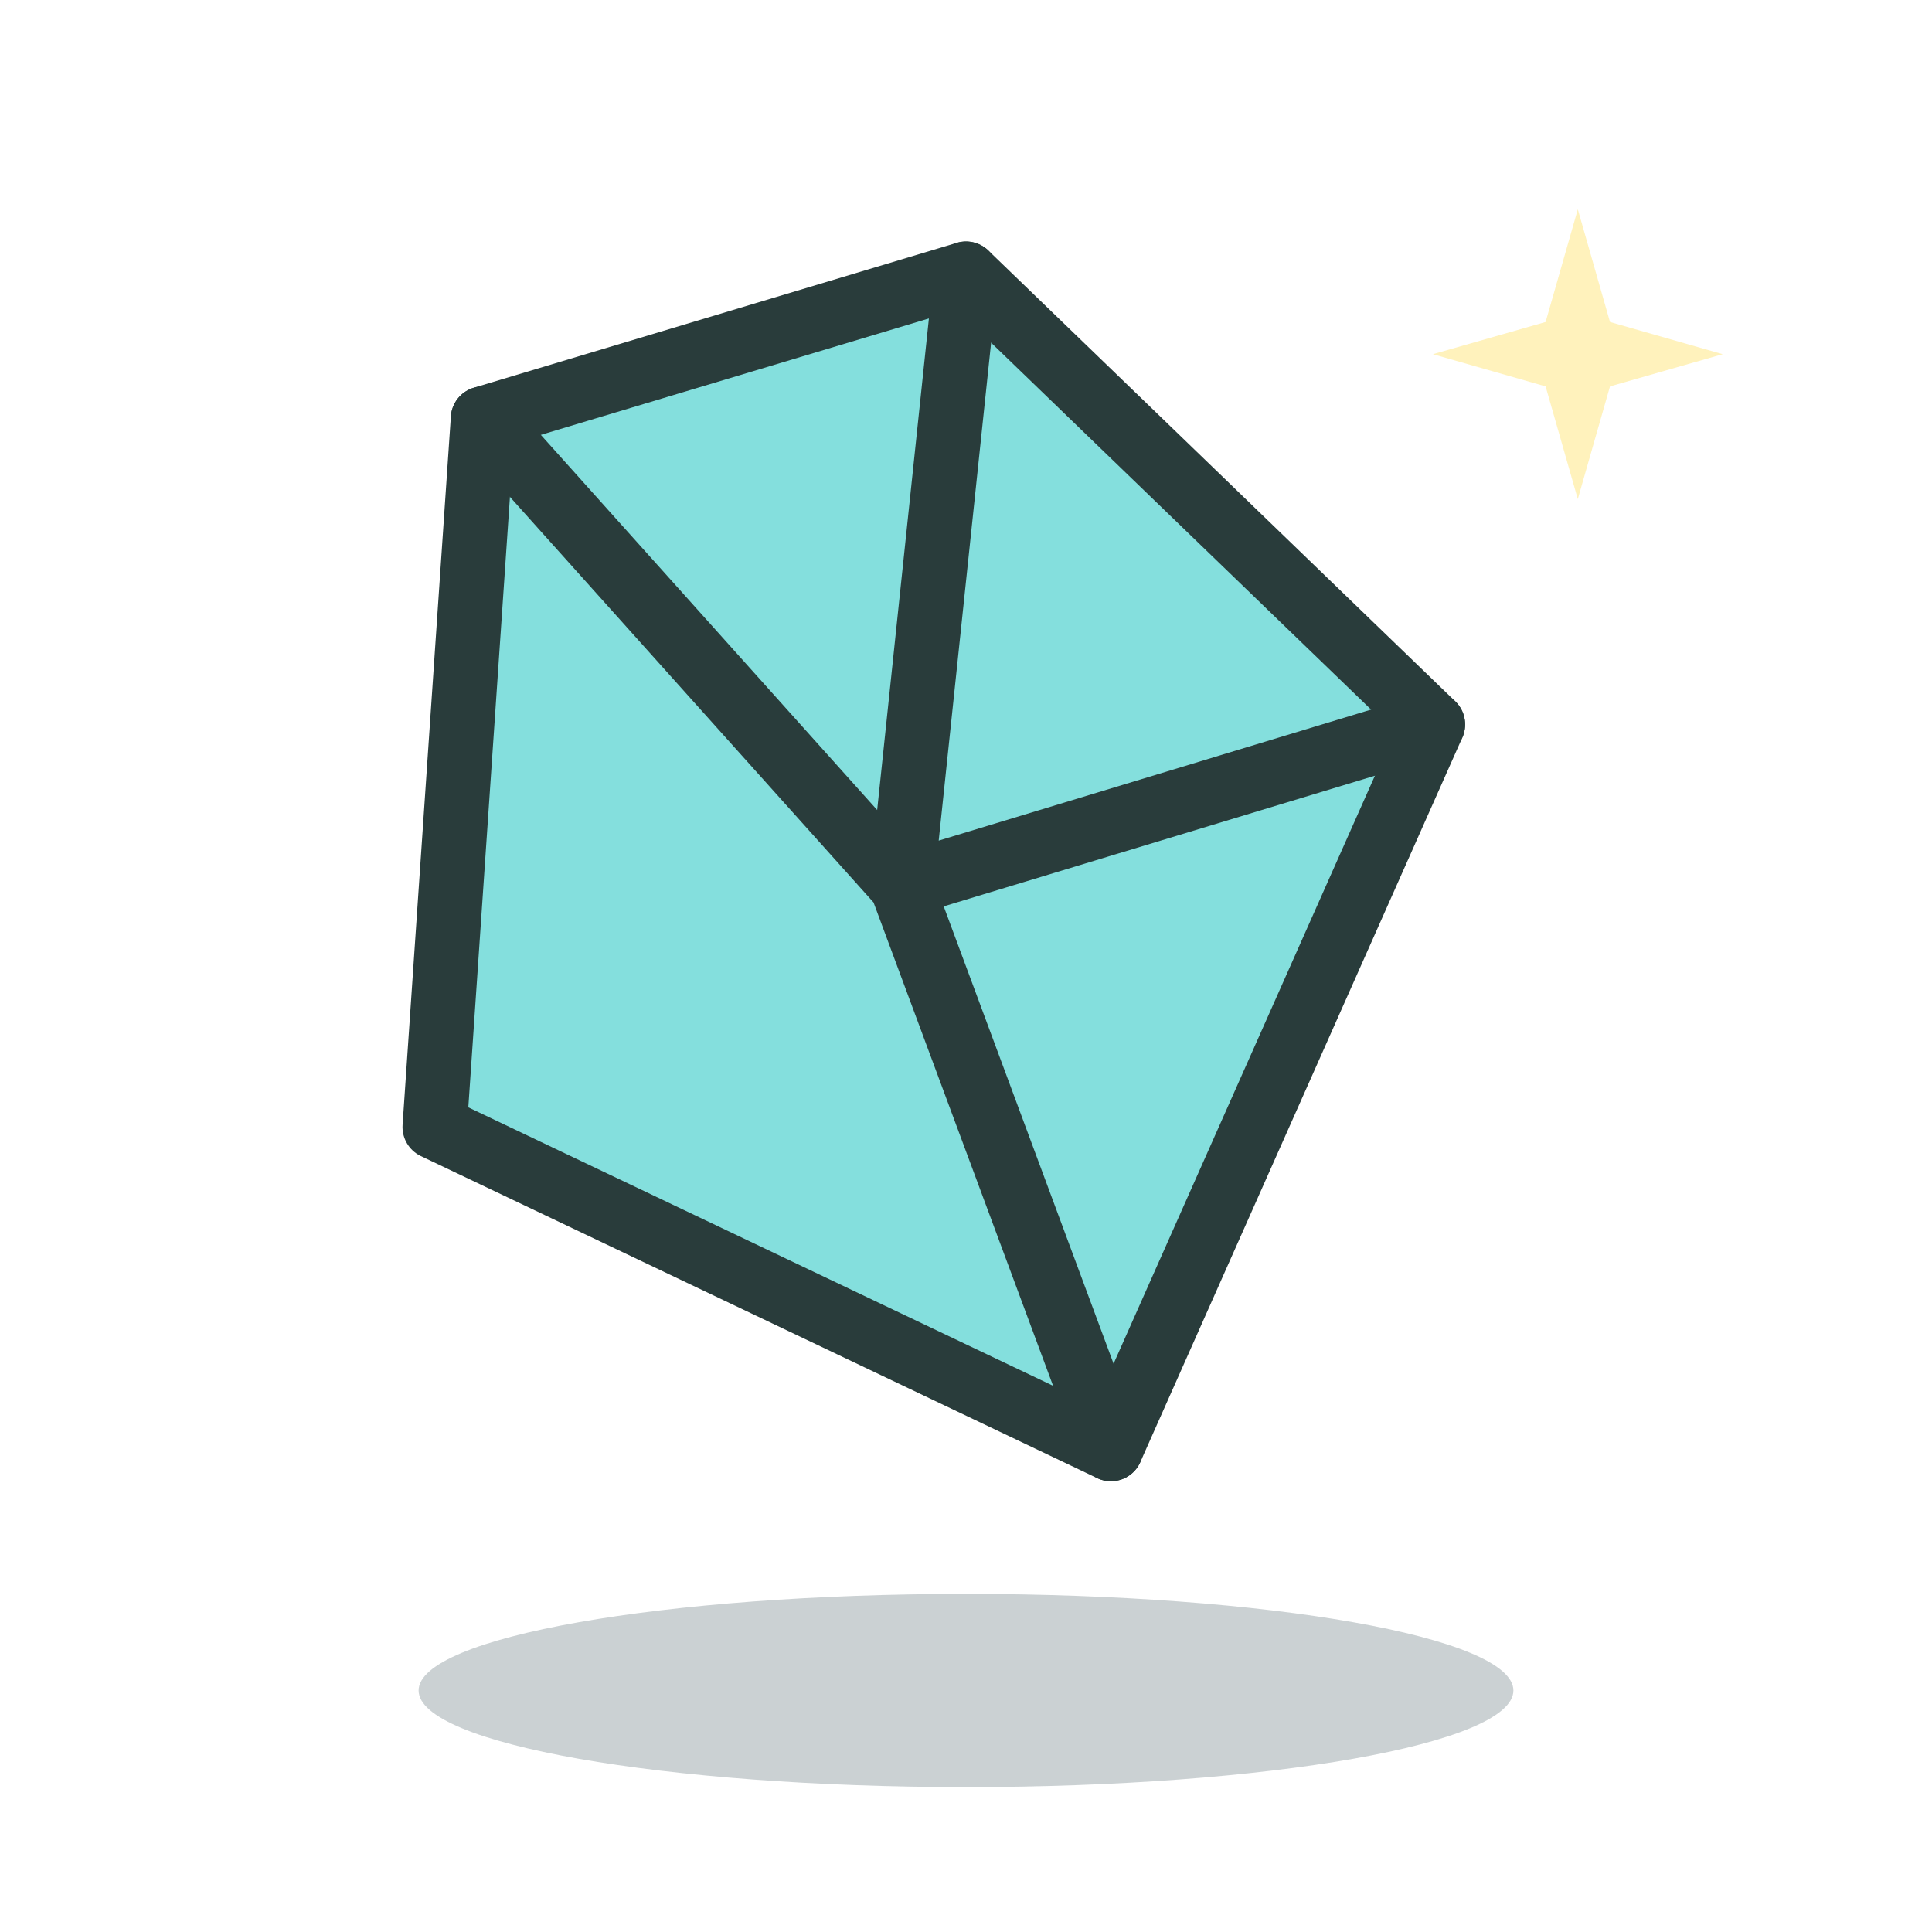
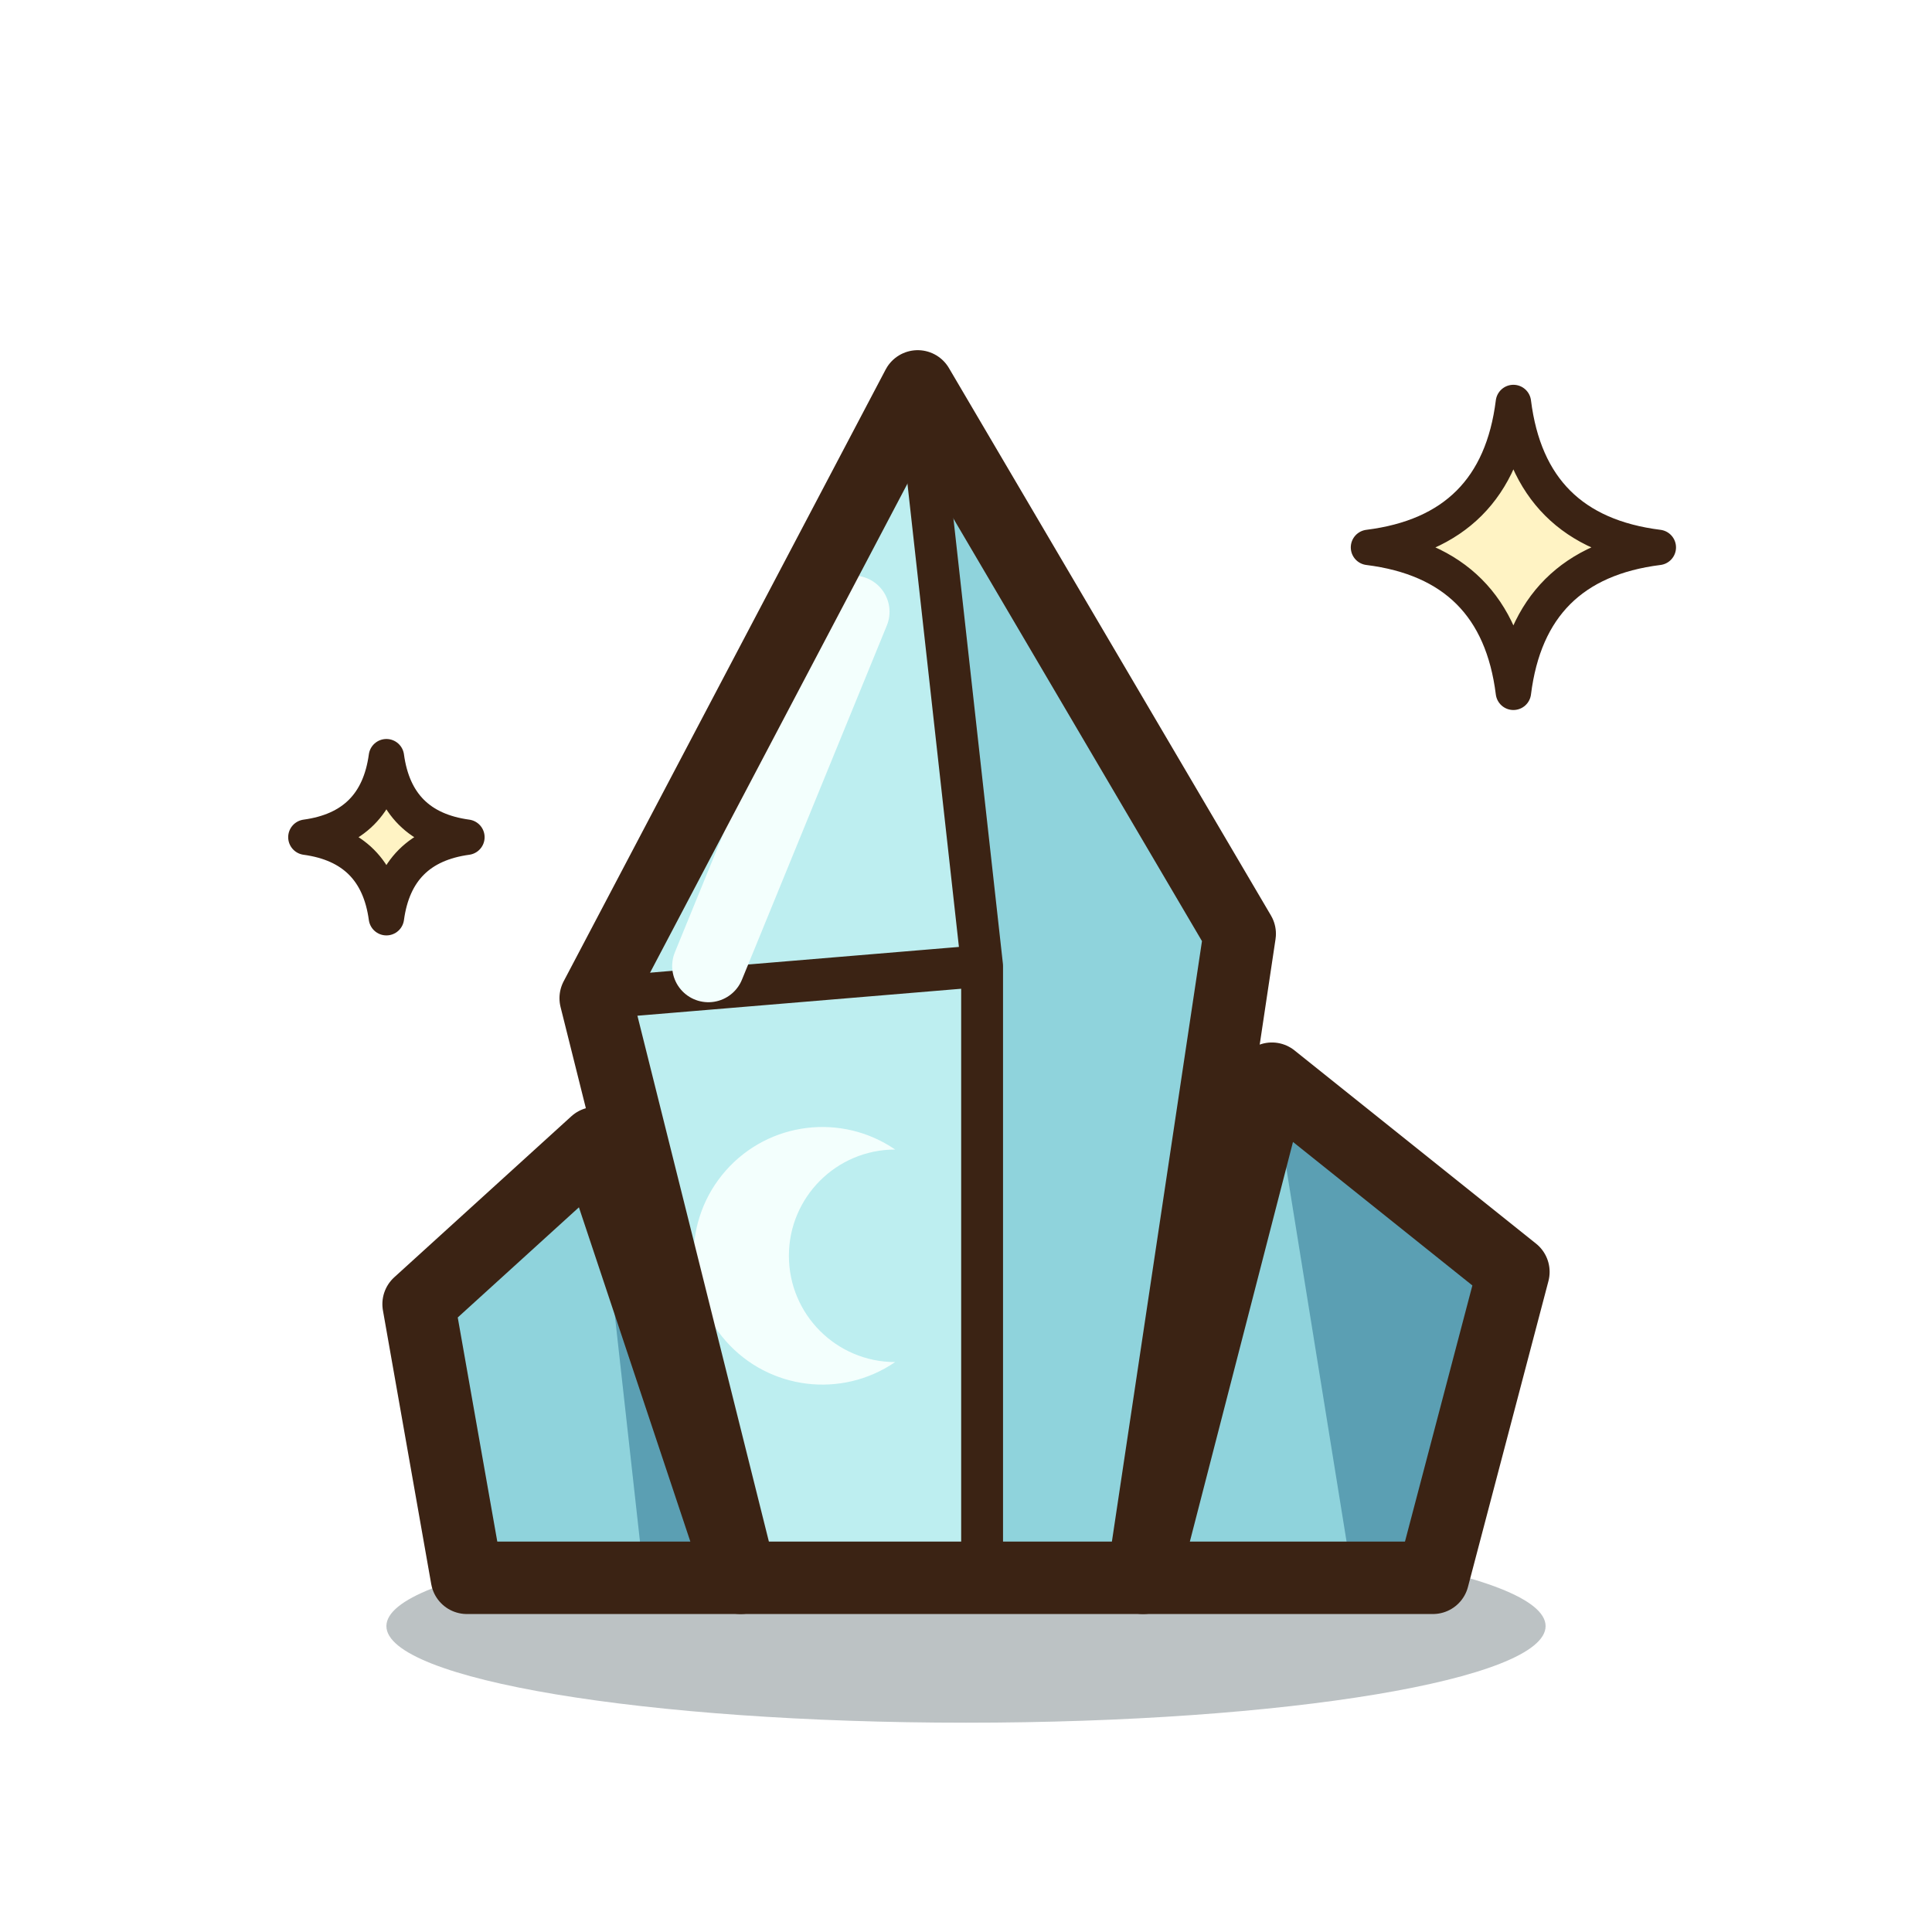
<svg xmlns="http://www.w3.org/2000/svg" width="120" height="120" viewBox="0 0 120 120">
-   <ellipse cx="60" cy="105" rx="34" ry="6" fill="#132e37" opacity=".22" />
-   <g stroke="#293c3b" stroke-width="4" stroke-linejoin="round" stroke-linecap="round">
-     <path d="m30 26 30-9 29 28-20 45-42-20Z" fill="#84dfdd" />
-     <path d="m30 26 26 29 4-38M56 55l13 35M56 55l33-10" fill="none" />
-   </g>
-   <path d="m98 13 2 7 7 2-7 2-2 7-2-7-7-2 7-2Z" fill="#fff2bc" />
+   <ellipse cx="60" cy="101" rx="36" ry="6" fill="#10232c" opacity=".28" />
+   <path d="M29 98L26 81L37 71L46 98Z" fill="#8fd3dc" />
+   <path d="M71 98L79 67L94 79L89 98Z" fill="#8fd3dc" />
+   <path d="M46 98L37 62L57 24L77 58L71 98Z" fill="#bdeef0" />
+   <path d="M57 24L77 58L71 98L61 98L61 60Z" fill="#8fd3dc" />
+   <path d="M37 71L46 98L40 98Z" fill="#5b9fb3" />
+   <path d="M79 67L94 79L89 98L84 98Z" fill="#5b9fb3" />
+   <path d="M37 62L61 60L57 24M61 60L61 98" fill="none" stroke="#3b2314" stroke-width="2.6" stroke-linecap="round" stroke-linejoin="round" />
+   <path d="M44 60L53 38" fill="none" stroke="#f3fffd" stroke-width="4.5" stroke-linecap="round" stroke-linejoin="round" />
+   <path d="M55.6 71.4A8 8 0 1 0 55.6 84.6A6.2 6.2 0 0 1 55.6 71.4Z" fill="#f3fffd" />
+   <path d="M29 98L26 81L37 71L46 98Z" fill="none" stroke="#3b2314" stroke-width="4.5" stroke-linejoin="round" stroke-linecap="round" />
+   <path d="M71 98L79 67L94 79L89 98Z" fill="none" stroke="#3b2314" stroke-width="4.5" stroke-linejoin="round" stroke-linecap="round" />
+   <path d="M46 98L37 62L57 24L77 58L71 98Z" fill="none" stroke="#3b2314" stroke-width="4.5" stroke-linejoin="round" stroke-linecap="round" />
+   <path d="M94 25Q95.0 33.0 103 34Q95.0 35.0 94 43Q93.0 35.0 85 34Q93.0 33.0 94 25Z" fill="#fff3c4" stroke="#3b2314" stroke-width="2.2" stroke-linejoin="round" />
+   <path d="M24 47Q24.6 51.4 29 52Q24.6 52.6 24 57Q23.4 52.6 19 52Q23.4 51.4 24 47Z" fill="#fff3c4" stroke="#3b2314" stroke-width="2.2" stroke-linejoin="round" />
</svg>
